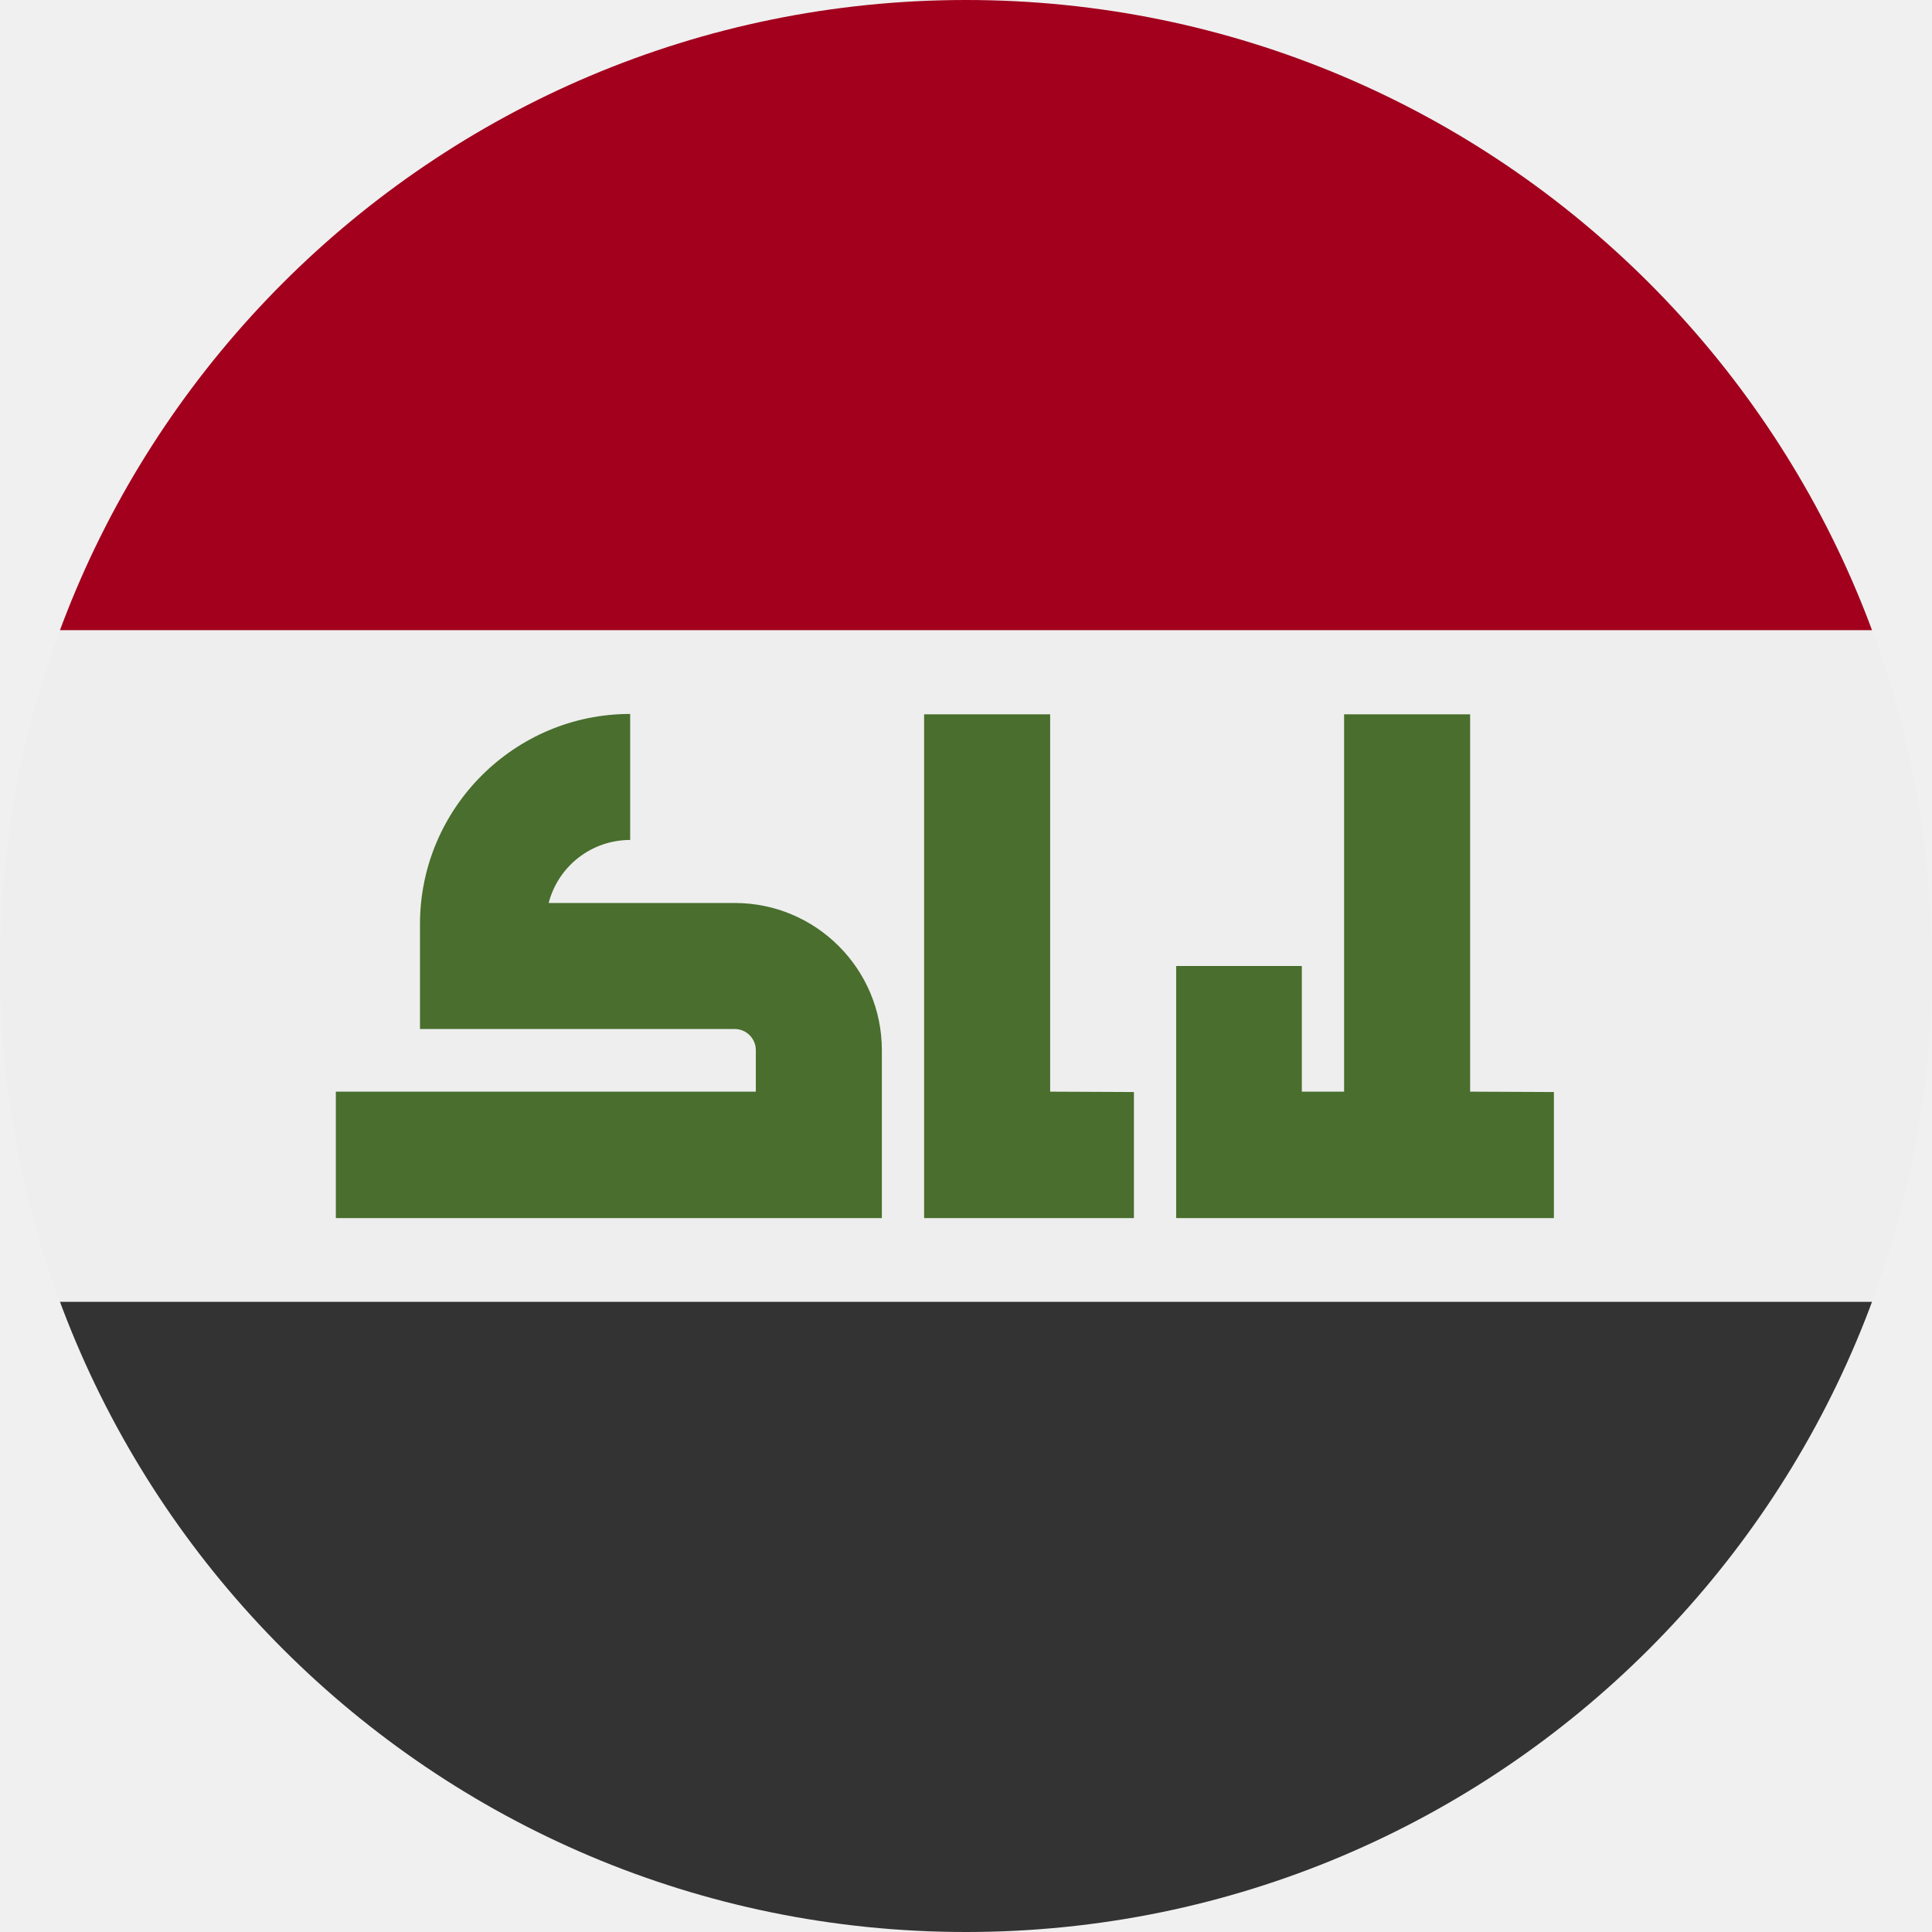
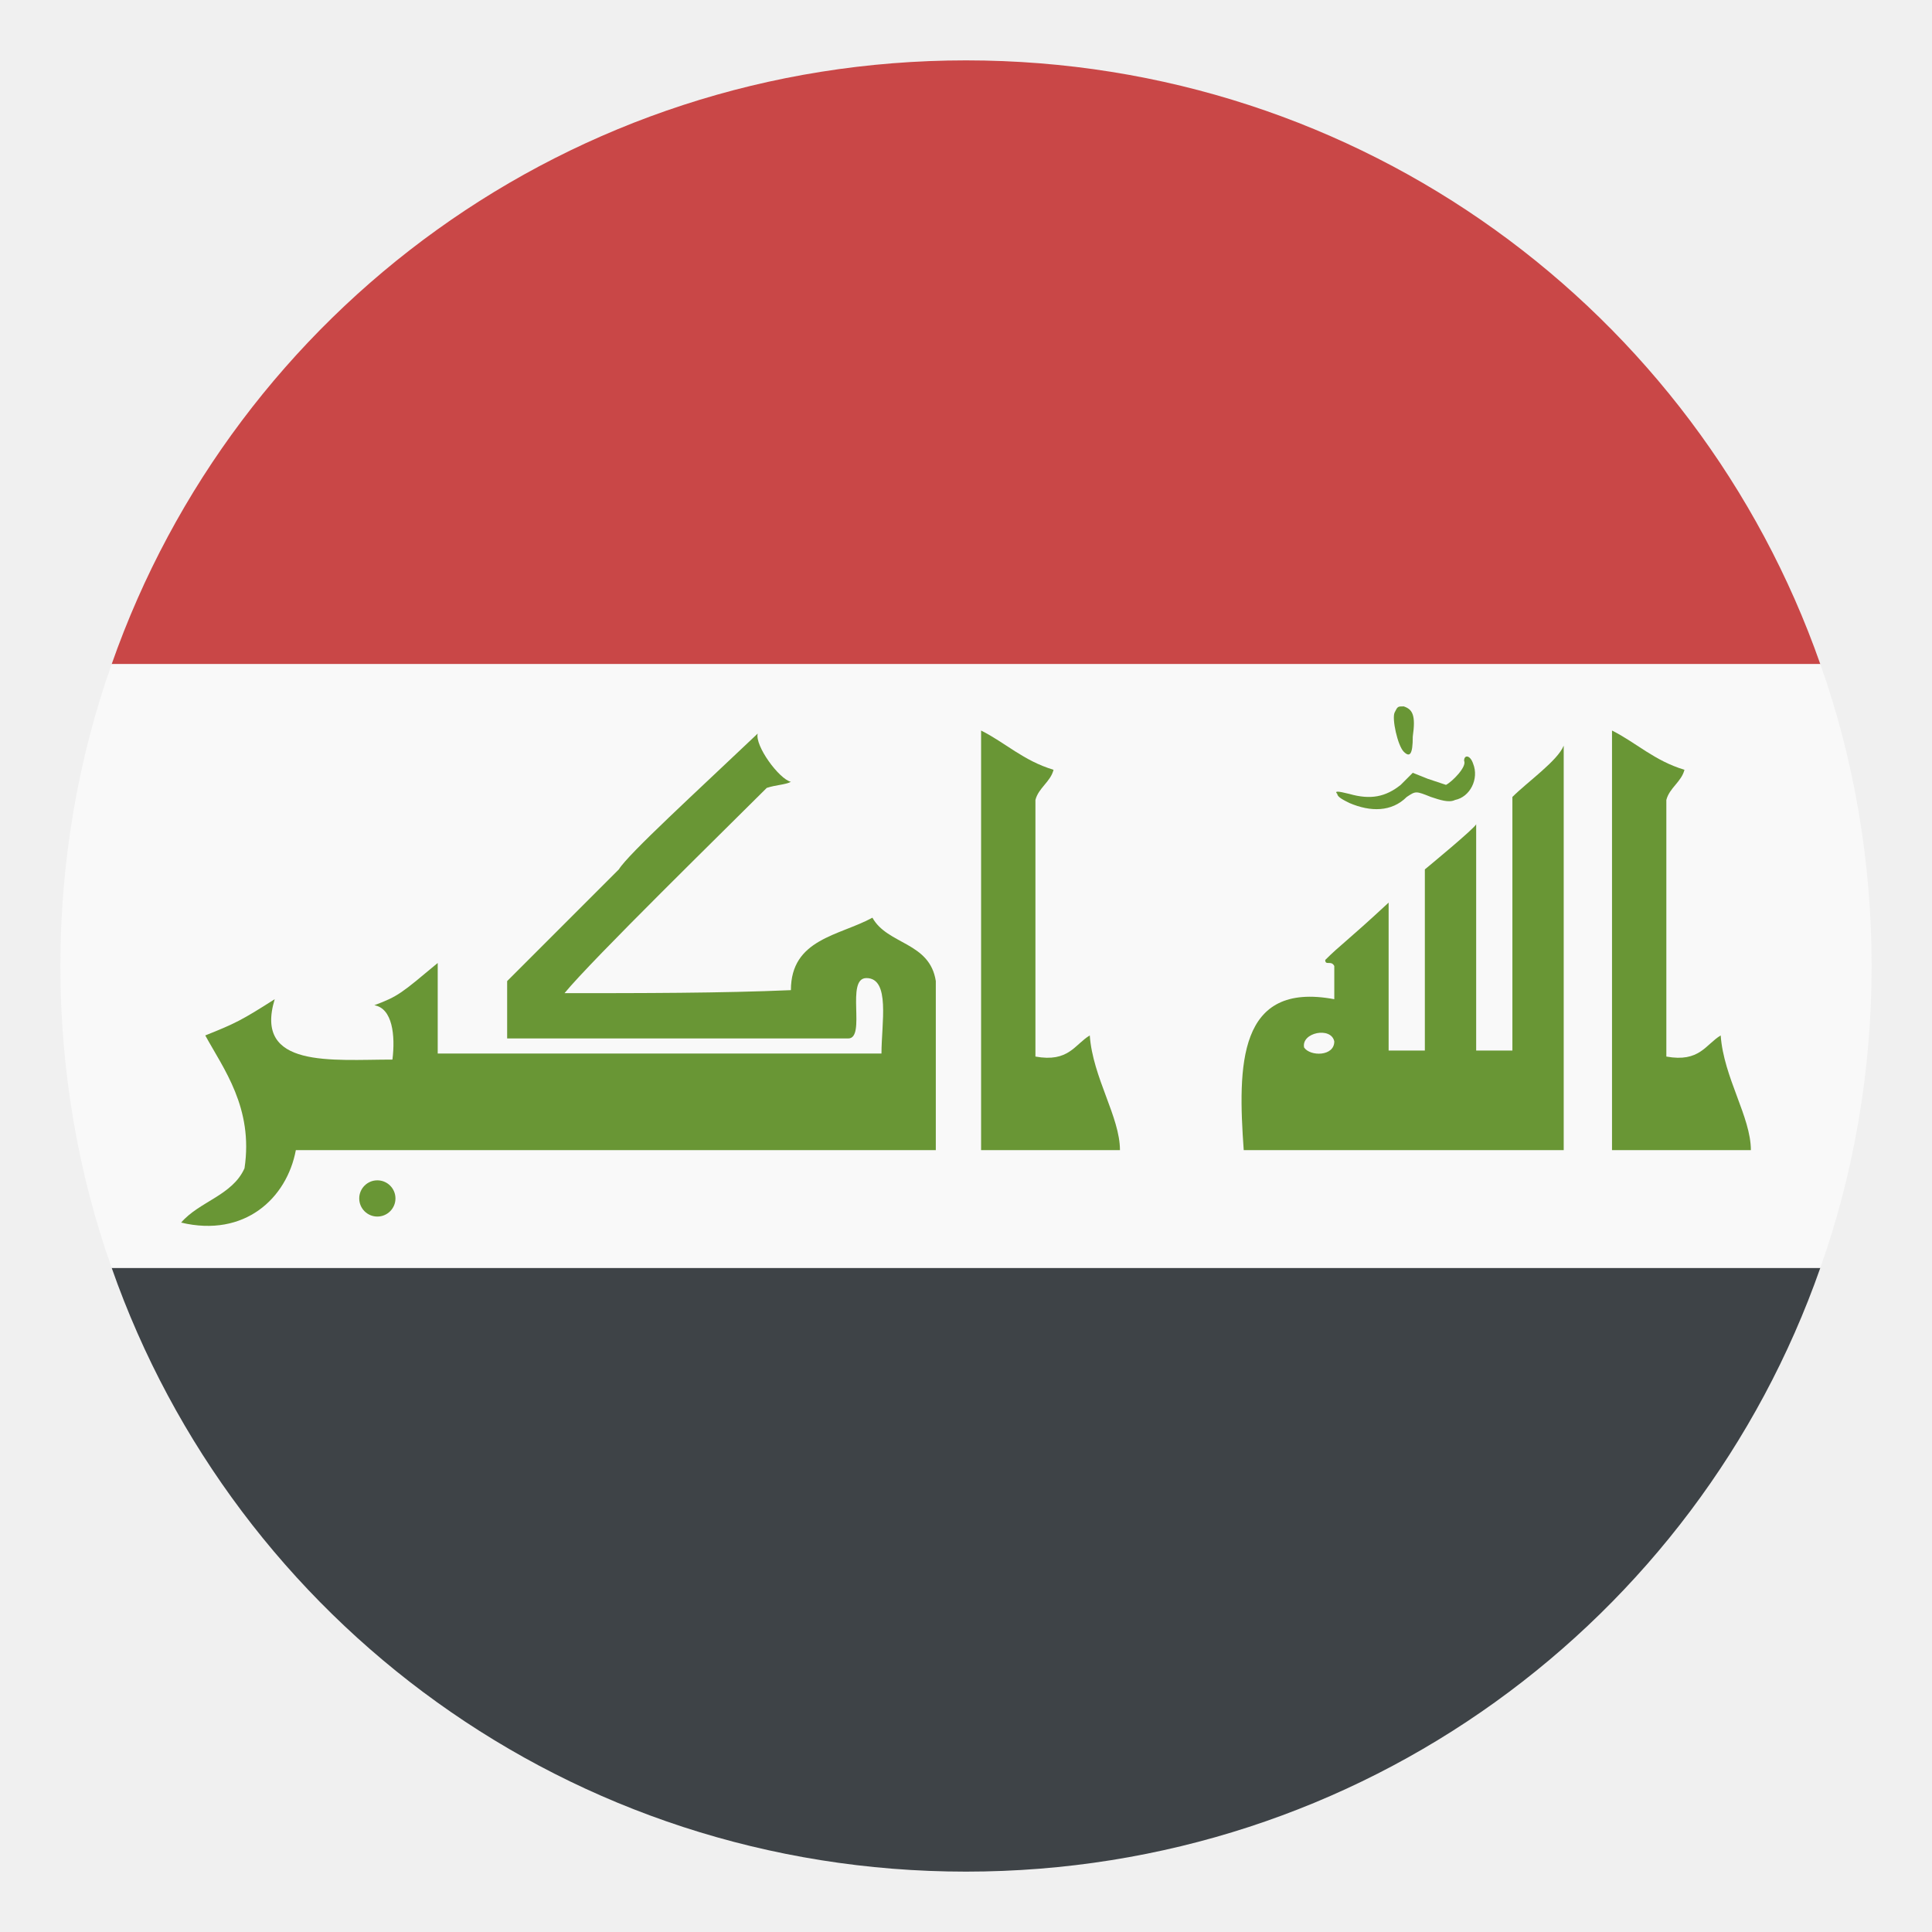
- <svg xmlns="http://www.w3.org/2000/svg" width="512" height="512" viewBox="0 0 512 512">
-   <mask id="a">
-     <circle cx="256" cy="256" r="256" fill="#fff" />
-   </mask>
-   <g mask="url(#a)">
-     <path fill="#eee" d="m0 167 253.8-19.3L512 167v178l-254.9 32.3L0 345z" />
-     <path fill="#a2001d" d="M0 0h512v167H0z" />
-     <path fill="#333" d="M0 345h512v167H0z" />
-     <path fill="#496e2d" d="M194.8 239.3h-49.4a22.3 22.3 0 0 1 21.6-16.7v-33.4c-30.7 0-55.7 25-55.7 55.7v27.8h83.5a5.6 5.6 0 0 1 5.5 5.6v11H89v33.5h144.7v-44.5a39 39 0 0 0-39-39zm83.5 50v-100h-33.4v133.5h55.6v-33.4zm111.3 0v-100h-33.4v100H345V256h-33.3v66.8h100.1v-33.4z" />
+ <svg xmlns="http://www.w3.org/2000/svg" viewBox="0 0 64 64" aria-hidden="true" role="img" class="iconify iconify--emojione" preserveAspectRatio="xMidYMid meet" fill="#000000">
+   <g id="SVGRepo_bgCarrier" stroke-width="0" />
+   <g id="SVGRepo_tracerCarrier" stroke-linecap="round" stroke-linejoin="round" />
+   <g id="SVGRepo_iconCarrier">
+     <path d="M32 2C18.9 2 7.8 10.3 3.7 22h56.6C56.2 10.3 45.1 2 32 2z" fill="#c94747"> </path>
+     <path d="M32 62c13.1 0 24.2-8.3 28.3-20H3.7C7.8 53.7 18.9 62 32 62z" fill="#3e4347"> </path>
+     <path d="M3.7 22C2.6 25.1 2 28.5 2 32s.6 6.9 1.7 10h56.6c1.1-3.1 1.7-6.5 1.7-10s-.6-6.9-1.7-10H3.7z" fill="#f9f9f9"> </path>
+     <g fill="#699635">
+       <path d="M44.7 26.6c-.2-.1-.4-.2-.4-.3c-.1-.1 0-.1.4 0c.7.2 1.2.1 1.7-.3l.4-.4l.5.2l.6.2c.2-.1.7-.6.6-.8c0-.2.2-.2.3.1c.2.5-.1 1.1-.6 1.2c-.2.1-.5 0-.8-.1c-.5-.2-.5-.2-.8 0c-.5.5-1.2.5-1.9.2"> </path>
+       <path d="M46.5 24.9c-.2-.2-.4-1.1-.3-1.3c.1-.2.1-.2.3-.2c.3.1.4.3.3 1c0 .6-.1.7-.3.5"> </path>
+       <path d="M25.1 24.3c-.1.4.7 1.5 1.1 1.6c-.2.1-.5.1-.8.2c-1.3 1.3-5.8 5.7-6.7 6.8c2.5 0 5.2 0 7.5-.1c0-1.7 1.6-1.8 2.7-2.4c.5.9 1.9.8 2.1 2.1v5.6H9.8C9.5 39.7 8.1 41 6 40.5c.6-.7 1.7-.9 2.1-1.8c.3-2-.7-3.3-1.3-4.4c1-.4 1.2-.5 2.3-1.2c-.7 2.3 1.9 2 3.9 2c.1-.8 0-1.7-.6-1.8c.8-.3.9-.4 2.1-1.4v3h14.7c0-1 .3-2.5-.5-2.5c-.7 0 0 2-.6 2H16.8v-1.9l3.7-3.7c.3-.5 2.6-2.6 4.6-4.5"> </path>
+       <path d="M53.4 24.2c.8.4 1.4 1 2.4 1.3c-.1.4-.5.6-.6 1V35c1.1.2 1.3-.4 1.8-.7c.1 1.4 1 2.7 1 3.8h-4.6V24.2"> </path>
+       <path d="M47.2 28.8s1.7-1.4 1.7-1.5v7.5h1.2v-8.4c.5-.5 1.5-1.2 1.7-1.7v13.4H41.2c-.2-2.8-.2-5.6 3-5V32c-.1-.2-.3 0-.3-.2c.5-.5.7-.6 2.1-1.9v4.9h1.2v-6m-4 5.9c.2.3 1 .3 1-.2c-.1-.5-1.1-.3-1 .2"> </path>
+       <circle cx="12.5" cy="39.7" r=".6"> </circle>
+       <path d="M32.5 24.2c.8.4 1.4 1 2.4 1.3c-.1.4-.5.6-.6 1V35c1.1.2 1.3-.4 1.8-.7c.1 1.4 1 2.7 1 3.8h-4.6V24.2"> </path>
+     </g>
  </g>
</svg>
